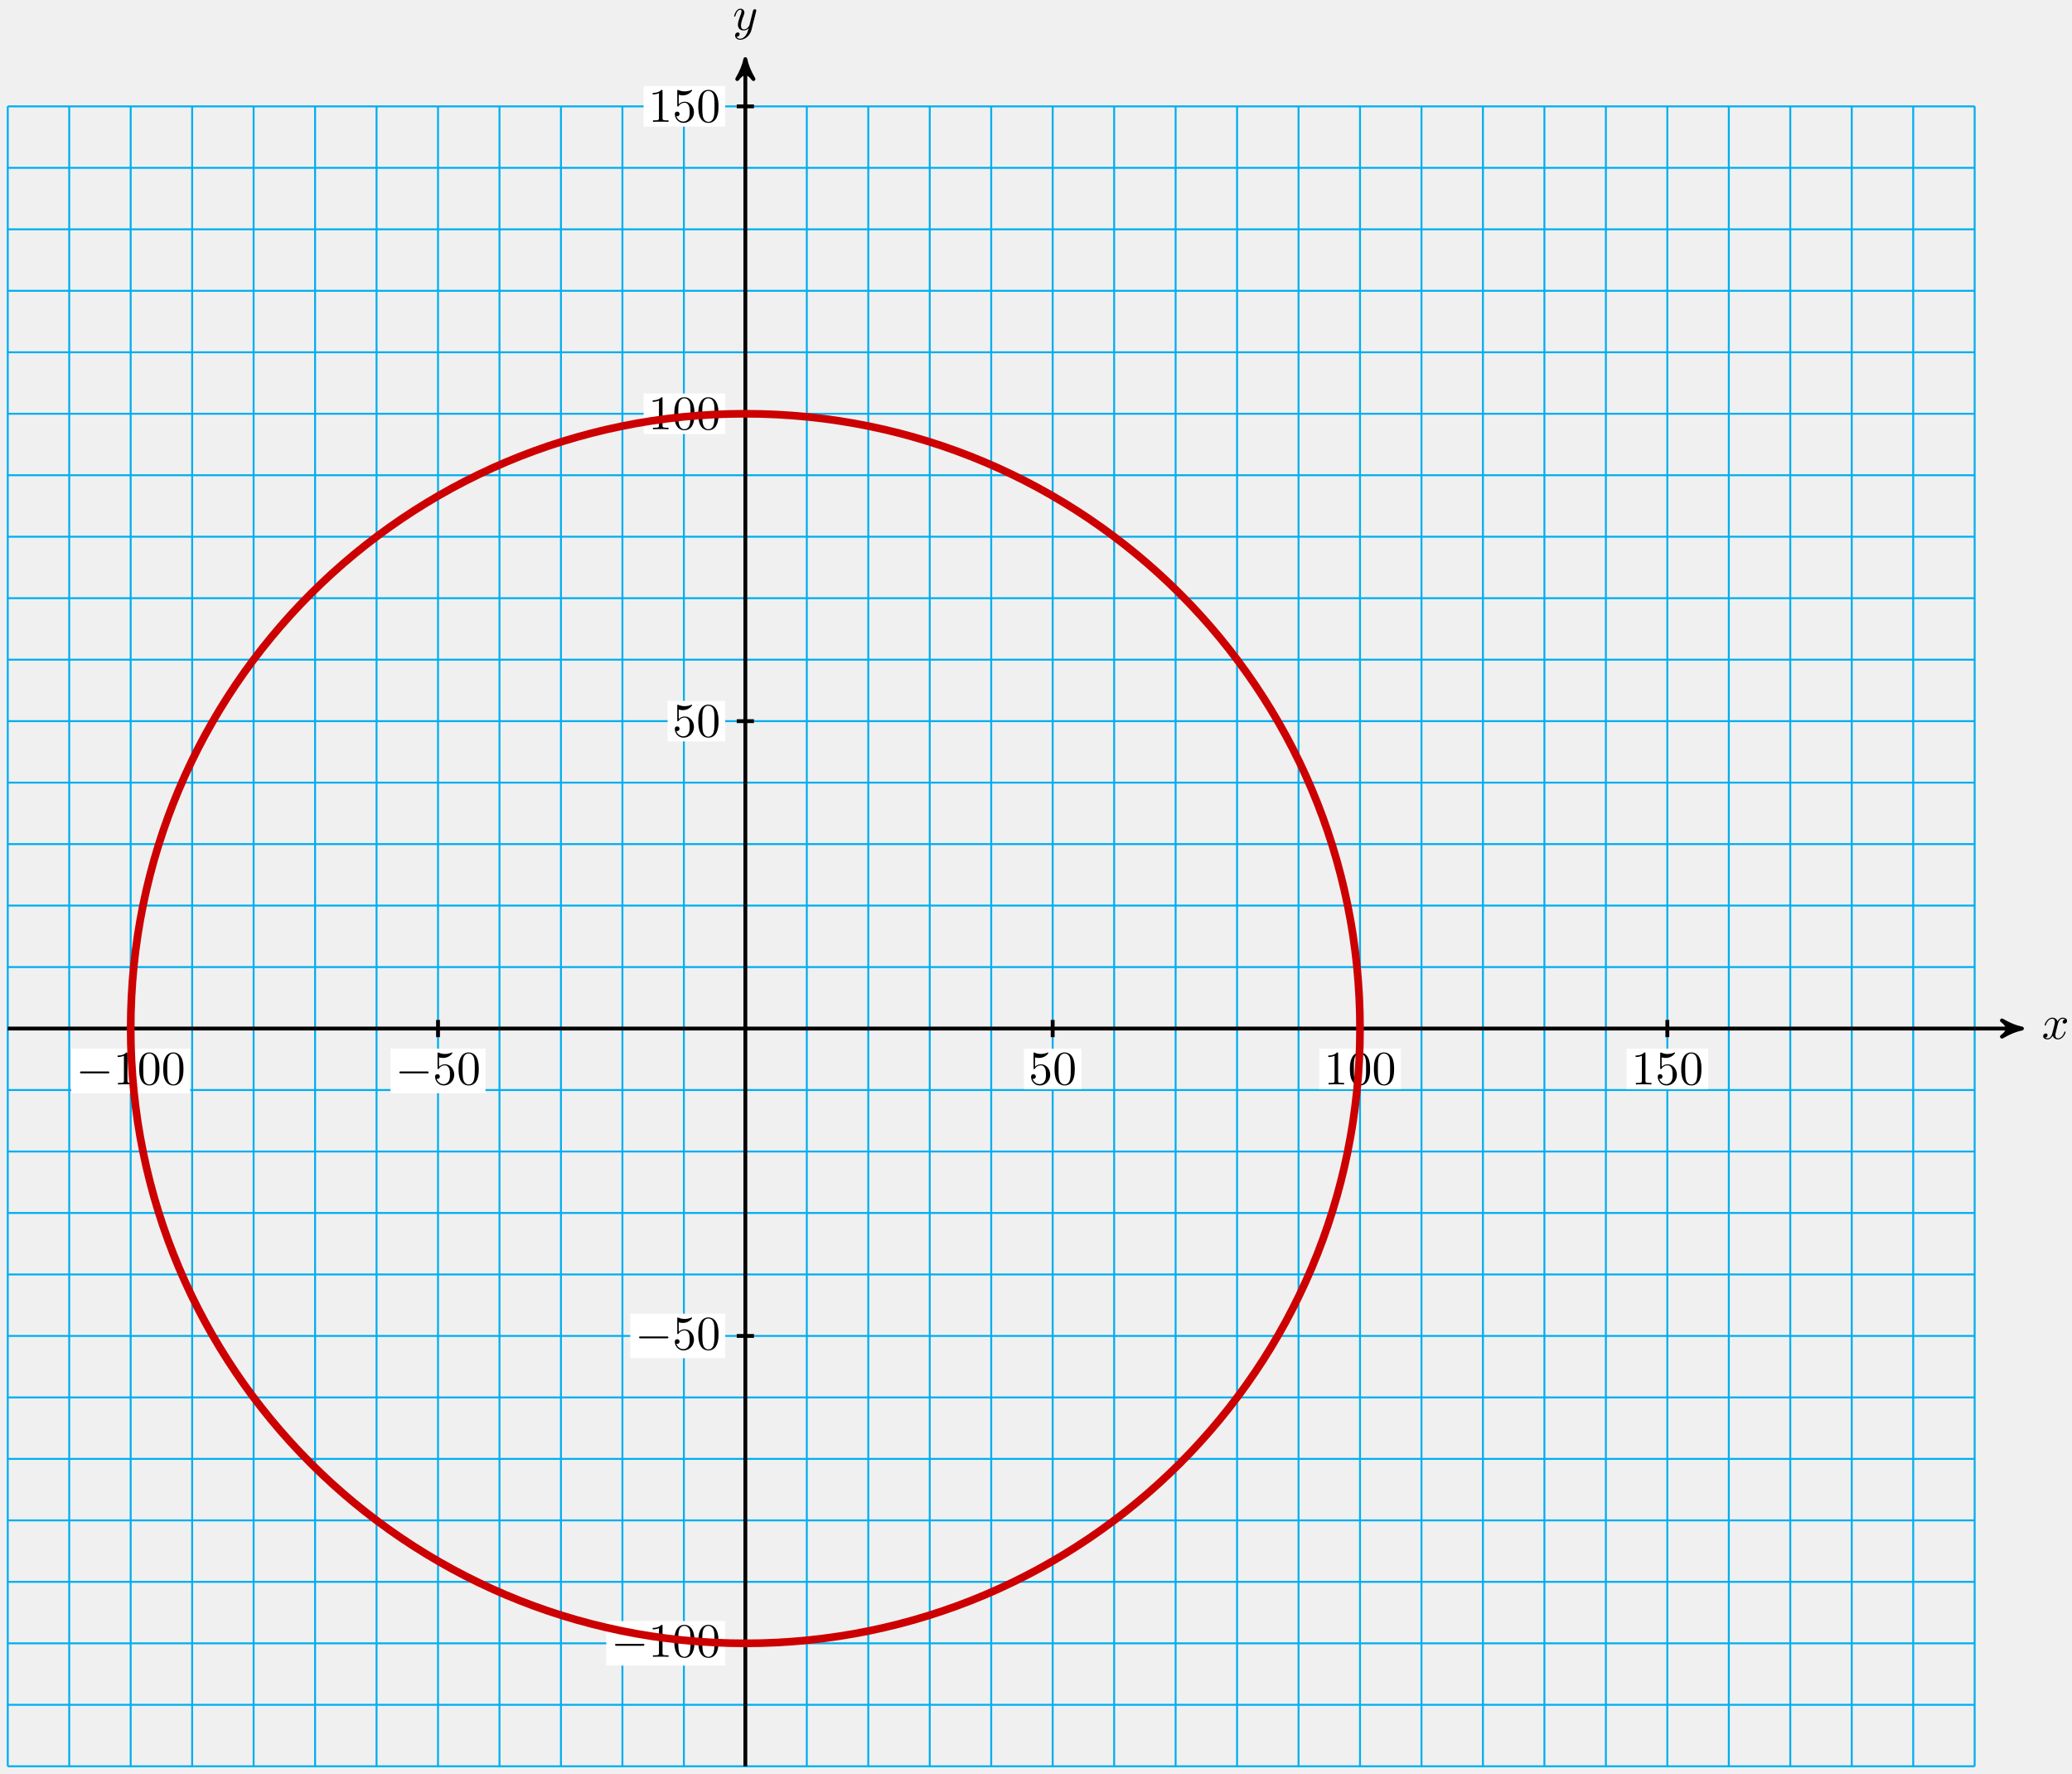
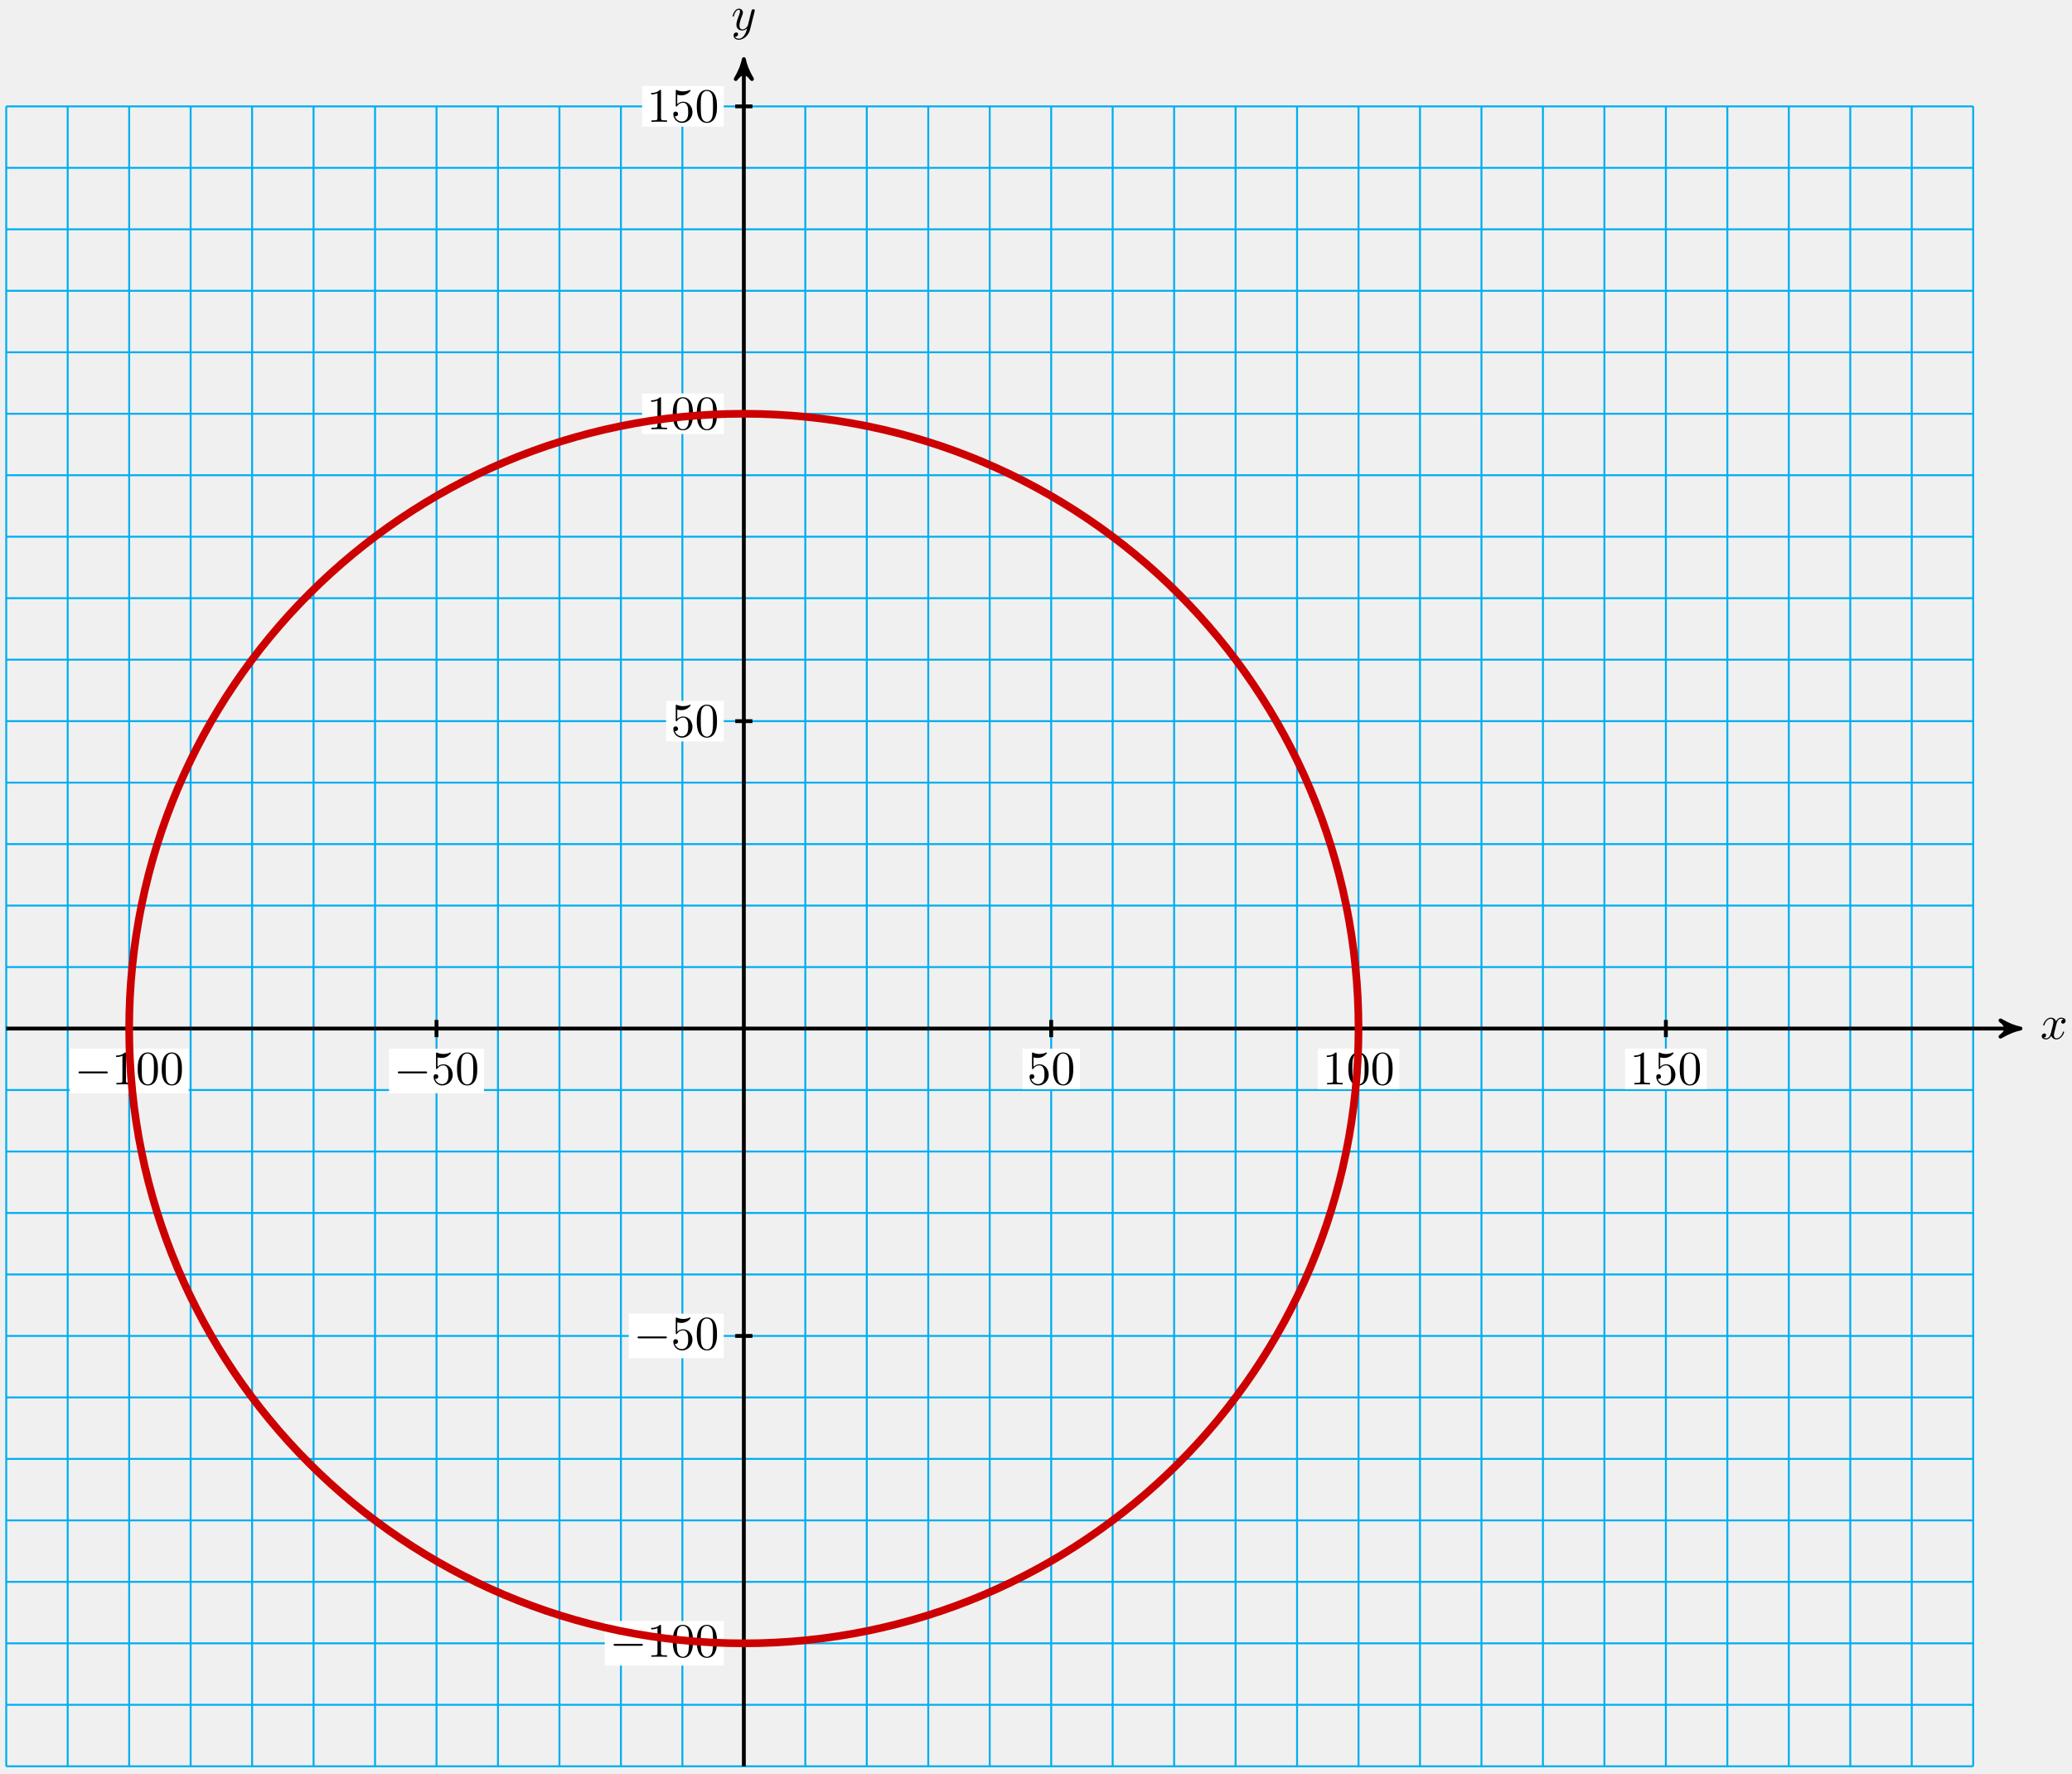
<svg xmlns="http://www.w3.org/2000/svg" xmlns:xlink="http://www.w3.org/1999/xlink" version="1.1" width="430" height="368" viewBox="0 0 430 368">
  <defs>
    <path id="font_1_1" d="M.334 .302C.34 .328 .363 .42 .433 .42 .438 .42 .462 .42 .483 .407 .455 .402 .435 .377 .435 .353 .435 .337 .446 .318 .473 .318 .495 .318 .527 .336 .527 .376 .527 .428 .468 .442 .434 .442 .376 .442 .341 .389 .329 .366 .304 .432 .25 .442 .221 .442 .117 .442 .06 .313 .06 .288 .06 .278 .07 .278 .072 .278 .08 .278 .083 .28 .085 .289 .119 .395 .185 .42 .219 .42 .238 .42 .273 .411 .273 .353 .273 .322 .256 .255 .219 .115 .203 .053 .168 .011 .124 .011 .118 .011 .095 .011 .074 .024 .099 .029 .121 .05 .121 .078 .121 .105 .099 .113 .084 .113 .054 .113 .029 .087 .029 .055 .029 .009 .079-.011 .123-.011 .189-.011 .225 .059 .228 .065 .24 .028 .276-.011 .336-.011 .439-.011 .496 .118 .496 .143 .496 .153 .487 .153 .484 .153 .475 .153 .473 .149 .471 .142 .438 .035 .37 .011 .338 .011 .299 .011 .283 .043 .283 .077 .283 .099 .289 .121 .3 .165L.334 .302Z" />
    <path id="font_1_2" d="M.486 .381C.49 .395 .49 .397 .49 .404 .49 .422 .476 .431 .461 .431 .451 .431 .435 .425 .426 .41 .424 .405 .416 .374 .412 .356 .405 .33 .398 .303 .392 .276L.347 .096C.343 .081 .3 .011 .234 .011 .183 .011 .172 .055 .172 .092 .172 .138 .189 .2 .223 .288 .239 .329 .243 .34 .243 .36 .243 .405 .211 .442 .161 .442 .066 .442 .029 .297 .029 .288 .029 .278 .039 .278 .041 .278 .051 .278 .052 .28 .057 .296 .084 .39 .124 .42 .158 .42 .166 .42 .183 .42 .183 .388 .183 .363 .173 .337 .166 .318 .126 .212 .108 .155 .108 .108 .108 .019 .171-.011 .23-.011 .269-.011 .303 .006 .331 .034 .318-.018 .306-.067 .266-.12 .24-.154 .202-.183 .156-.183 .142-.183 .097-.18 .08-.141 .096-.141 .109-.141 .123-.129 .133-.12 .143-.107 .143-.088 .143-.057 .116-.053 .106-.053 .083-.053 .05-.069 .05-.118 .05-.168 .094-.205 .156-.205 .259-.205 .362-.114 .39-.001L.486 .381Z" />
    <path id="font_2_1" d="M.659 .23C.676 .23 .694 .23 .694 .25 .694 .27 .676 .27 .659 .27H.118C.101 .27 .083 .27 .083 .25 .083 .23 .101 .23 .118 .23H.659Z" />
    <path id="font_3_2" d="M.294 .64C.294 .664 .294 .666 .271 .666 .209 .602 .121 .602 .089 .602V.571C.109 .571 .168 .571 .22 .597V.079C.22 .043 .217 .031 .127 .031H.095V0C.13 .003 .217 .003 .257 .003 .297 .003 .384 .003 .419 0V.031H.387C.297 .031 .294 .042 .294 .079V.64Z" />
    <path id="font_3_1" d="M.46 .32C.46 .4 .455 .48 .42 .554 .374 .65 .292 .666 .25 .666 .19 .666 .117 .64 .076 .547 .044 .478 .039 .4 .039 .32 .039 .245 .043 .155 .084 .079 .127-.002 .2-.022 .249-.022 .303-.022 .379-.001 .423 .094 .455 .163 .46 .241 .46 .32M.249-0C.21-0 .151 .025 .133 .121 .122 .181 .122 .273 .122 .332 .122 .396 .122 .462 .13 .516 .149 .635 .224 .644 .249 .644 .282 .644 .348 .626 .367 .527 .377 .471 .377 .395 .377 .332 .377 .257 .377 .189 .366 .125 .351 .03 .294-0 .249-0Z" />
    <path id="font_3_3" d="M.449 .2C.449 .319 .367 .419 .259 .419 .211 .419 .168 .403 .132 .368V.564C.152 .558 .185 .551 .217 .551 .34 .551 .41 .642 .41 .655 .41 .661 .407 .666 .4 .666 .399 .666 .397 .666 .392 .663 .372 .654 .323 .634 .256 .634 .216 .634 .17 .641 .123 .662 .115 .665 .113 .665 .111 .665 .101 .665 .101 .657 .101 .641V.344C.101 .326 .101 .318 .115 .318 .122 .318 .124 .321 .128 .327 .139 .343 .176 .397 .257 .397 .309 .397 .334 .351 .342 .333 .358 .296 .36 .257 .36 .207 .36 .172 .36 .112 .336 .07 .312 .031 .275 .006 .229 .006 .156 .006 .099 .058 .082 .117 .085 .116 .088 .115 .099 .115 .132 .115 .149 .14 .149 .164 .149 .188 .132 .213 .099 .213 .085 .213 .05 .206 .05 .16 .05 .074 .119-.022 .231-.022 .347-.022 .449 .073 .449 .2Z" />
  </defs>
-   <path transform="matrix(1,0,0,-1,154.682,213.408)" stroke-width=".399" stroke-linecap="butt" stroke-miterlimit="10" stroke-linejoin="miter" fill="none" stroke="#00aeef" d="M-153.072-153.072H255.12M-153.072-140.316H255.12M-153.072-127.56H255.12M-153.072-114.804H255.12M-153.072-102.048H255.12M-153.072-89.292H255.12M-153.072-76.536H255.12M-153.072-63.78H255.12M-153.072-51.024H255.12M-153.072-38.268H255.12M-153.072-25.512H255.12M-153.072-12.756H255.12M-153.072 0H255.12M-153.072 12.756H255.12M-153.072 25.512H255.12M-153.072 38.268H255.12M-153.072 51.024H255.12M-153.072 63.78H255.12M-153.072 76.536H255.12M-153.072 89.292H255.12M-153.072 102.048H255.12M-153.072 114.804H255.12M-153.072 127.56H255.12M-153.072 140.316H255.12M-153.072 153.072H255.12M-153.072 165.828H255.12M-153.072 178.584H255.12M-153.072 191.335H255.12M-153.072-153.072V191.34M-140.316-153.072V191.34M-127.56-153.072V191.34M-114.804-153.072V191.34M-102.048-153.072V191.34M-89.292-153.072V191.34M-76.536-153.072V191.34M-63.78-153.072V191.34M-51.024-153.072V191.34M-38.268-153.072V191.34M-25.512-153.072V191.34M-12.756-153.072V191.34M0-153.072V191.34M12.756-153.072V191.34M25.512-153.072V191.34M38.268-153.072V191.34M51.024-153.072V191.34M63.78-153.072V191.34M76.536-153.072V191.34M89.292-153.072V191.34M102.048-153.072V191.34M114.804-153.072V191.34M127.56-153.072V191.34M140.316-153.072V191.34M153.072-153.072V191.34M165.828-153.072V191.34M178.584-153.072V191.34M191.34-153.072V191.34M204.096-153.072V191.34M216.852-153.072V191.34M229.608-153.072V191.34M242.364-153.072V191.34M255.115-153.072V191.34M255.12 191.34" />
-   <path transform="matrix(1,0,0,-1,154.682,213.408)" stroke-width=".797" stroke-linecap="butt" stroke-miterlimit="10" stroke-linejoin="miter" fill="none" stroke="#000000" d="M-153.072 0H263.89" />
-   <path transform="matrix(1,0,0,-1,418.5718,213.408)" d="M1.036 0C-.259 .259-1.554 .777-3.108 1.684-1.554 .518-1.554-.518-3.108-1.684-1.554-.777-.259-.259 1.036 0Z" />
-   <path transform="matrix(1,0,0,-1,418.5718,213.408)" stroke-width=".797" stroke-linecap="butt" stroke-linejoin="round" fill="none" stroke="#000000" d="M1.036 0C-.259 .259-1.554 .777-3.108 1.684-1.554 .518-1.554-.518-3.108-1.684-1.554-.777-.259-.259 1.036 0Z" />
-   <use data-text="x" xlink:href="#font_1_1" transform="matrix(9.9626,0,0,-9.9626,423.725,215.553)" />
-   <path transform="matrix(1,0,0,-1,154.682,213.408)" stroke-width=".797" stroke-linecap="butt" stroke-miterlimit="10" stroke-linejoin="miter" fill="none" stroke="#000000" d="M0-153.072V200.11" />
-   <path transform="matrix(0,-1,-1,-0,154.682,13.29816)" d="M1.036 0C-.259 .259-1.554 .777-3.108 1.684-1.554 .518-1.554-.518-3.108-1.684-1.554-.777-.259-.259 1.036 0Z" />
-   <path transform="matrix(0,-1,-1,-0,154.682,13.29816)" stroke-width=".797" stroke-linecap="butt" stroke-linejoin="round" fill="none" stroke="#000000" d="M1.036 0C-.259 .259-1.554 .777-3.108 1.684-1.554 .518-1.554-.518-3.108-1.684-1.554-.777-.259-.259 1.036 0Z" />
-   <use data-text="y" xlink:href="#font_1_2" transform="matrix(9.9626,0,0,-9.9626,152.061,6.207001)" />
-   <path transform="matrix(1,0,0,-1,154.682,213.408)" stroke-width=".797" stroke-linecap="butt" stroke-miterlimit="10" stroke-linejoin="miter" fill="none" stroke="#000000" d="M-127.56 1.786V-1.786" />
-   <path transform="matrix(1,0,0,-1,154.682,213.408)" d="M-139.903-13.42H-115.217V-4.177H-139.903Z" fill="#ffffff" />
-   <use data-text="−" xlink:href="#font_2_1" transform="matrix(9.9626,0,0,-9.9626,15.776,225.002)" />
-   <use data-text="1" xlink:href="#font_3_2" transform="matrix(9.9626,0,0,-9.9626,23.52499,225.002)" />
-   <use data-text="0" xlink:href="#font_3_1" transform="matrix(9.9626,0,0,-9.9626,28.50629,225.002)" />
-   <use data-text="0" xlink:href="#font_3_1" transform="matrix(9.9626,0,0,-9.9626,33.48758,225.002)" />
-   <path transform="matrix(1,0,0,-1,154.682,213.408)" stroke-width=".797" stroke-linecap="butt" stroke-miterlimit="10" stroke-linejoin="miter" fill="none" stroke="#000000" d="M1.786-127.56H-1.786" />
-   <path transform="matrix(1,0,0,-1,154.682,213.408)" d="M-28.862-132.181H-4.177V-122.938H-28.862Z" fill="#ffffff" />
-   <use data-text="−" xlink:href="#font_2_1" transform="matrix(9.9626,0,0,-9.9626,126.816,343.763)" />
-   <use data-text="1" xlink:href="#font_3_2" transform="matrix(9.9626,0,0,-9.9626,134.565,343.763)" />
-   <use data-text="0" xlink:href="#font_3_1" transform="matrix(9.9626,0,0,-9.9626,139.5463,343.763)" />
-   <use data-text="0" xlink:href="#font_3_1" transform="matrix(9.9626,0,0,-9.9626,144.5276,343.763)" />
-   <path transform="matrix(1,0,0,-1,154.682,213.408)" stroke-width=".797" stroke-linecap="butt" stroke-miterlimit="10" stroke-linejoin="miter" fill="none" stroke="#000000" d="M-63.78 1.786V-1.786" />
-   <path transform="matrix(1,0,0,-1,154.682,213.408)" d="M-73.632-13.42H-53.928V-4.177H-73.632Z" fill="#ffffff" />
-   <use data-text="−" xlink:href="#font_2_1" transform="matrix(9.9626,0,0,-9.9626,82.04601,225.002)" />
-   <use data-text="5" xlink:href="#font_3_3" transform="matrix(9.9626,0,0,-9.9626,89.795,225.002)" />
-   <use data-text="0" xlink:href="#font_3_1" transform="matrix(9.9626,0,0,-9.9626,94.77629,225.002)" />
-   <path transform="matrix(1,0,0,-1,154.682,213.408)" stroke-width=".797" stroke-linecap="butt" stroke-miterlimit="10" stroke-linejoin="miter" fill="none" stroke="#000000" d="M1.786-63.78H-1.786" />
-   <path transform="matrix(1,0,0,-1,154.682,213.408)" d="M-23.881-68.401H-4.177V-59.158H-23.881Z" fill="#ffffff" />
-   <use data-text="−" xlink:href="#font_2_1" transform="matrix(9.9626,0,0,-9.9626,131.797,279.983)" />
-   <use data-text="5" xlink:href="#font_3_3" transform="matrix(9.9626,0,0,-9.9626,139.546,279.983)" />
-   <use data-text="0" xlink:href="#font_3_1" transform="matrix(9.9626,0,0,-9.9626,144.5273,279.983)" />
-   <path transform="matrix(1,0,0,-1,154.682,213.408)" stroke-width=".797" stroke-linecap="butt" stroke-miterlimit="10" stroke-linejoin="miter" fill="none" stroke="#000000" d="M63.78 1.786V-1.786" />
-   <path transform="matrix(1,0,0,-1,154.682,213.408)" d="M57.802-12.59H69.758V-4.177H57.802Z" fill="#ffffff" />
-   <use data-text="5" xlink:href="#font_3_3" transform="matrix(9.9626,0,0,-9.9626,213.48,225.002)" />
-   <use data-text="0" xlink:href="#font_3_1" transform="matrix(9.9626,0,0,-9.9626,218.4613,225.002)" />
-   <path transform="matrix(1,0,0,-1,154.682,213.408)" stroke-width=".797" stroke-linecap="butt" stroke-miterlimit="10" stroke-linejoin="miter" fill="none" stroke="#000000" d="M1.786 63.78H-1.786" />
-   <path transform="matrix(1,0,0,-1,154.682,213.408)" d="M-16.132 59.573H-4.177V67.986H-16.132Z" fill="#ffffff" />
-   <use data-text="5" xlink:href="#font_3_3" transform="matrix(9.9626,0,0,-9.9626,139.546,152.838)" />
-   <use data-text="0" xlink:href="#font_3_1" transform="matrix(9.9626,0,0,-9.9626,144.5273,152.838)" />
-   <path transform="matrix(1,0,0,-1,154.682,213.408)" stroke-width=".797" stroke-linecap="butt" stroke-miterlimit="10" stroke-linejoin="miter" fill="none" stroke="#000000" d="M127.56 1.786V-1.786" />
-   <path transform="matrix(1,0,0,-1,154.682,213.408)" d="M119.091-12.59H136.028V-4.177H119.091Z" fill="#ffffff" />
-   <use data-text="1" xlink:href="#font_3_2" transform="matrix(9.9626,0,0,-9.9626,274.77,225.002)" />
-   <use data-text="0" xlink:href="#font_3_1" transform="matrix(9.9626,0,0,-9.9626,279.7513,225.002)" />
-   <use data-text="0" xlink:href="#font_3_1" transform="matrix(9.9626,0,0,-9.9626,284.7326,225.002)" />
-   <path transform="matrix(1,0,0,-1,154.682,213.408)" stroke-width=".797" stroke-linecap="butt" stroke-miterlimit="10" stroke-linejoin="miter" fill="none" stroke="#000000" d="M1.786 127.56H-1.786" />
-   <path transform="matrix(1,0,0,-1,154.682,213.408)" d="M-21.114 123.353H-4.177V131.766H-21.114Z" fill="#ffffff" />
-   <use data-text="1" xlink:href="#font_3_2" transform="matrix(9.9626,0,0,-9.9626,134.565,89.05801)" />
-   <use data-text="0" xlink:href="#font_3_1" transform="matrix(9.9626,0,0,-9.9626,139.5463,89.05801)" />
-   <use data-text="0" xlink:href="#font_3_1" transform="matrix(9.9626,0,0,-9.9626,144.5276,89.05801)" />
-   <path transform="matrix(1,0,0,-1,154.682,213.408)" stroke-width=".797" stroke-linecap="butt" stroke-miterlimit="10" stroke-linejoin="miter" fill="none" stroke="#000000" d="M191.34 1.786V-1.786" />
-   <path transform="matrix(1,0,0,-1,154.682,213.408)" d="M182.871-12.59H199.808V-4.177H182.871Z" fill="#ffffff" />
-   <use data-text="1" xlink:href="#font_3_2" transform="matrix(9.9626,0,0,-9.9626,338.55,225.002)" />
-   <use data-text="5" xlink:href="#font_3_3" transform="matrix(9.9626,0,0,-9.9626,343.5313,225.002)" />
-   <use data-text="0" xlink:href="#font_3_1" transform="matrix(9.9626,0,0,-9.9626,348.5126,225.002)" />
-   <path transform="matrix(1,0,0,-1,154.682,213.408)" stroke-width=".797" stroke-linecap="butt" stroke-miterlimit="10" stroke-linejoin="miter" fill="none" stroke="#000000" d="M1.786 191.34H-1.786" />
-   <path transform="matrix(1,0,0,-1,154.682,213.408)" d="M-21.114 187.133H-4.177V195.546H-21.114Z" fill="#ffffff" />
-   <use data-text="1" xlink:href="#font_3_2" transform="matrix(9.9626,0,0,-9.9626,134.565,25.27901)" />
-   <use data-text="5" xlink:href="#font_3_3" transform="matrix(9.9626,0,0,-9.9626,139.5463,25.27901)" />
-   <use data-text="0" xlink:href="#font_3_1" transform="matrix(9.9626,0,0,-9.9626,144.5276,25.27901)" />
-   <path transform="matrix(1,0,0,-1,154.682,213.408)" stroke-width="1.594" stroke-linecap="butt" stroke-miterlimit="10" stroke-linejoin="miter" fill="none" stroke="#cc0000" d="M127.56 0C127.56 70.45 70.45 127.56 0 127.56-70.45 127.56-127.56 70.45-127.56 0-127.56-70.45-70.45-127.56 0-127.56 70.45-127.56 127.56-70.45 127.56 0ZM0 0" />
+   <path transform="matrix(1.00003,0,0,-1,154.3701,213.408)" stroke-width=".399" stroke-linecap="butt" stroke-miterlimit="10" stroke-linejoin="miter" fill="none" stroke="#00aeef" d="M-153.072-153.072H255.12M-153.072-140.316H255.12M-153.072-127.56H255.12M-153.072-114.804H255.12M-153.072-102.048H255.12M-153.072-89.292H255.12M-153.072-76.536H255.12M-153.072-63.78H255.12M-153.072-51.024H255.12M-153.072-38.268H255.12M-153.072-25.512H255.12M-153.072-12.756H255.12M-153.072 0H255.12M-153.072 12.756H255.12M-153.072 25.512H255.12M-153.072 38.268H255.12M-153.072 51.024H255.12M-153.072 63.78H255.12M-153.072 76.536H255.12M-153.072 89.292H255.12M-153.072 102.048H255.12M-153.072 114.804H255.12M-153.072 127.56H255.12M-153.072 140.316H255.12M-153.072 153.072H255.12M-153.072 165.828H255.12M-153.072 178.584H255.12M-153.072 191.335H255.12M-153.072-153.072V191.34M-140.316-153.072V191.34M-127.56-153.072V191.34M-114.804-153.072V191.34M-102.048-153.072V191.34M-89.292-153.072V191.34M-76.536-153.072V191.34M-63.78-153.072V191.34M-51.024-153.072V191.34M-38.268-153.072V191.34M-25.512-153.072V191.34M-12.756-153.072V191.34M0-153.072V191.34M12.756-153.072V191.34M25.512-153.072V191.34M38.268-153.072V191.34M51.024-153.072V191.34M63.78-153.072V191.34M76.536-153.072V191.34M89.292-153.072V191.34M102.048-153.072V191.34M114.804-153.072V191.34M127.56-153.072V191.34M140.316-153.072V191.34M153.072-153.072V191.34M165.828-153.072V191.34M178.584-153.072V191.34M191.34-153.072V191.34M204.096-153.072V191.34M216.852-153.072V191.34M229.608-153.072V191.34M242.364-153.072V191.34M255.115-153.072V191.34M255.12 191.34" />
+   <path transform="matrix(1.00003,0,0,-1,154.3701,213.408)" stroke-width=".797" stroke-linecap="butt" stroke-miterlimit="10" stroke-linejoin="miter" fill="none" stroke="#000000" d="M-153.072 0H263.89" />
+   <path transform="matrix(1.00003,0,0,-1,418.2678,213.408)" d="M1.036 0C-.259 .259-1.554 .777-3.108 1.684-1.554 .518-1.554-.518-3.108-1.684-1.554-.777-.259-.259 1.036 0Z" />
+   <path transform="matrix(1.00003,0,0,-1,418.2678,213.408)" stroke-width=".797" stroke-linecap="butt" stroke-linejoin="round" fill="none" stroke="#000000" d="M1.036 0C-.259 .259-1.554 .777-3.108 1.684-1.554 .518-1.554-.518-3.108-1.684-1.554-.777-.259-.259 1.036 0Z" />
+   <use data-text="x" xlink:href="#font_1_1" transform="matrix(9.962899,0,0,-9.9626,423.4212,215.553)" />
+   <path transform="matrix(1.00003,0,0,-1,154.3701,213.408)" stroke-width=".797" stroke-linecap="butt" stroke-miterlimit="10" stroke-linejoin="miter" fill="none" stroke="#000000" d="M0-153.072V200.11" />
+   <path transform="matrix(0,-1,-1.00003,-0,154.3701,13.29816)" d="M1.036 0C-.259 .259-1.554 .777-3.108 1.684-1.554 .518-1.554-.518-3.108-1.684-1.554-.777-.259-.259 1.036 0Z" />
+   <path transform="matrix(0,-1,-1.00003,-0,154.3701,13.29816)" stroke-width=".797" stroke-linecap="butt" stroke-linejoin="round" fill="none" stroke="#000000" d="M1.036 0C-.259 .259-1.554 .777-3.108 1.684-1.554 .518-1.554-.518-3.108-1.684-1.554-.777-.259-.259 1.036 0Z" />
+   <use data-text="y" xlink:href="#font_1_2" transform="matrix(9.962899,0,0,-9.9626,151.749,6.207001)" />
+   <path transform="matrix(1.00003,0,0,-1,154.3701,213.408)" stroke-width=".797" stroke-linecap="butt" stroke-miterlimit="10" stroke-linejoin="miter" fill="none" stroke="#000000" d="M-127.56 1.786V-1.786" />
+   <path transform="matrix(1.00003,0,0,-1,154.3701,213.408)" d="M-139.903-13.42H-115.217V-4.177H-139.903Z" fill="#ffffff" />
+   <use data-text="−" xlink:href="#font_2_1" transform="matrix(9.962899,0,0,-9.9626,15.45993,225.002)" />
+   <use data-text="1" xlink:href="#font_3_2" transform="matrix(9.962899,0,0,-9.9626,23.20917,225.002)" />
+   <use data-text="0" xlink:href="#font_3_1" transform="matrix(9.962899,0,0,-9.9626,28.1906,225.002)" />
+   <use data-text="0" xlink:href="#font_3_1" transform="matrix(9.962899,0,0,-9.9626,33.17204,225.002)" />
+   <path transform="matrix(1.00003,0,0,-1,154.3701,213.408)" stroke-width=".797" stroke-linecap="butt" stroke-miterlimit="10" stroke-linejoin="miter" fill="none" stroke="#000000" d="M1.786-127.56H-1.786" />
+   <path transform="matrix(1.00003,0,0,-1,154.3701,213.408)" d="M-28.862-132.181H-4.177V-122.938H-28.862Z" fill="#ffffff" />
+   <use data-text="−" xlink:href="#font_2_1" transform="matrix(9.962899,0,0,-9.9626,126.5033,343.763)" />
+   <use data-text="1" xlink:href="#font_3_2" transform="matrix(9.962899,0,0,-9.9626,134.2525,343.763)" />
+   <use data-text="0" xlink:href="#font_3_1" transform="matrix(9.962899,0,0,-9.9626,139.2339,343.763)" />
+   <use data-text="0" xlink:href="#font_3_1" transform="matrix(9.962899,0,0,-9.9626,144.2154,343.763)" />
+   <path transform="matrix(1.00003,0,0,-1,154.3701,213.408)" stroke-width=".797" stroke-linecap="butt" stroke-miterlimit="10" stroke-linejoin="miter" fill="none" stroke="#000000" d="M-63.78 1.786V-1.786" />
+   <path transform="matrix(1.00003,0,0,-1,154.3701,213.408)" d="M-73.632-13.42H-53.928V-4.177H-73.632Z" fill="#ffffff" />
+   <use data-text="−" xlink:href="#font_2_1" transform="matrix(9.962899,0,0,-9.9626,81.73192,225.002)" />
+   <use data-text="5" xlink:href="#font_3_3" transform="matrix(9.962899,0,0,-9.9626,89.48116,225.002)" />
+   <use data-text="0" xlink:href="#font_3_1" transform="matrix(9.962899,0,0,-9.9626,94.46259,225.002)" />
+   <path transform="matrix(1.00003,0,0,-1,154.3701,213.408)" stroke-width=".797" stroke-linecap="butt" stroke-miterlimit="10" stroke-linejoin="miter" fill="none" stroke="#000000" d="M1.786-63.78H-1.786" />
+   <path transform="matrix(1.00003,0,0,-1,154.3701,213.408)" d="M-23.881-68.401H-4.177V-59.158H-23.881Z" fill="#ffffff" />
+   <use data-text="−" xlink:href="#font_2_1" transform="matrix(9.962899,0,0,-9.9626,131.4844,279.983)" />
+   <use data-text="5" xlink:href="#font_3_3" transform="matrix(9.962899,0,0,-9.9626,139.2337,279.983)" />
+   <use data-text="0" xlink:href="#font_3_1" transform="matrix(9.962899,0,0,-9.9626,144.2151,279.983)" />
+   <path transform="matrix(1.00003,0,0,-1,154.3701,213.408)" stroke-width=".797" stroke-linecap="butt" stroke-miterlimit="10" stroke-linejoin="miter" fill="none" stroke="#000000" d="M63.78 1.786V-1.786" />
+   <path transform="matrix(1.00003,0,0,-1,154.3701,213.408)" d="M57.802-12.59H69.758V-4.177H57.802Z" fill="#ffffff" />
+   <use data-text="5" xlink:href="#font_3_3" transform="matrix(9.962899,0,0,-9.9626,213.1699,225.002)" />
+   <use data-text="0" xlink:href="#font_3_1" transform="matrix(9.962899,0,0,-9.9626,218.1513,225.002)" />
+   <path transform="matrix(1.00003,0,0,-1,154.3701,213.408)" stroke-width=".797" stroke-linecap="butt" stroke-miterlimit="10" stroke-linejoin="miter" fill="none" stroke="#000000" d="M1.786 63.78H-1.786" />
+   <path transform="matrix(1.00003,0,0,-1,154.3701,213.408)" d="M-16.132 59.573H-4.177V67.986H-16.132Z" fill="#ffffff" />
+   <use data-text="5" xlink:href="#font_3_3" transform="matrix(9.962899,0,0,-9.9626,139.2337,152.838)" />
+   <use data-text="0" xlink:href="#font_3_1" transform="matrix(9.962899,0,0,-9.9626,144.2151,152.838)" />
+   <path transform="matrix(1.00003,0,0,-1,154.3701,213.408)" stroke-width=".797" stroke-linecap="butt" stroke-miterlimit="10" stroke-linejoin="miter" fill="none" stroke="#000000" d="M127.56 1.786V-1.786" />
+   <path transform="matrix(1.00003,0,0,-1,154.3701,213.408)" d="M119.091-12.59H136.028V-4.177H119.091Z" fill="#ffffff" />
+   <use data-text="1" xlink:href="#font_3_2" transform="matrix(9.962899,0,0,-9.9626,274.4617,225.002)" />
+   <use data-text="0" xlink:href="#font_3_1" transform="matrix(9.962899,0,0,-9.9626,279.4432,225.002)" />
+   <use data-text="0" xlink:href="#font_3_1" transform="matrix(9.962899,0,0,-9.9626,284.4246,225.002)" />
+   <path transform="matrix(1.00003,0,0,-1,154.3701,213.408)" stroke-width=".797" stroke-linecap="butt" stroke-miterlimit="10" stroke-linejoin="miter" fill="none" stroke="#000000" d="M1.786 127.56H-1.786" />
+   <path transform="matrix(1.00003,0,0,-1,154.3701,213.408)" d="M-21.114 123.353H-4.177V131.766H-21.114Z" fill="#ffffff" />
+   <use data-text="1" xlink:href="#font_3_2" transform="matrix(9.962899,0,0,-9.9626,134.2525,89.05801)" />
+   <use data-text="0" xlink:href="#font_3_1" transform="matrix(9.962899,0,0,-9.9626,139.2339,89.05801)" />
+   <use data-text="0" xlink:href="#font_3_1" transform="matrix(9.962899,0,0,-9.9626,144.2154,89.05801)" />
+   <path transform="matrix(1.00003,0,0,-1,154.3701,213.408)" stroke-width=".797" stroke-linecap="butt" stroke-miterlimit="10" stroke-linejoin="miter" fill="none" stroke="#000000" d="M191.34 1.786V-1.786" />
+   <path transform="matrix(1.00003,0,0,-1,154.3701,213.408)" d="M182.871-12.59H199.808V-4.177H182.871Z" fill="#ffffff" />
+   <use data-text="1" xlink:href="#font_3_2" transform="matrix(9.962899,0,0,-9.9626,338.2436,225.002)" />
+   <use data-text="5" xlink:href="#font_3_3" transform="matrix(9.962899,0,0,-9.9626,343.2251,225.002)" />
+   <use data-text="0" xlink:href="#font_3_1" transform="matrix(9.962899,0,0,-9.9626,348.2065,225.002)" />
+   <path transform="matrix(1.00003,0,0,-1,154.3701,213.408)" stroke-width=".797" stroke-linecap="butt" stroke-miterlimit="10" stroke-linejoin="miter" fill="none" stroke="#000000" d="M1.786 191.34H-1.786" />
+   <path transform="matrix(1.00003,0,0,-1,154.3701,213.408)" d="M-21.114 187.133H-4.177V195.546H-21.114Z" fill="#ffffff" />
+   <use data-text="1" xlink:href="#font_3_2" transform="matrix(9.962899,0,0,-9.9626,134.2525,25.27901)" />
+   <use data-text="5" xlink:href="#font_3_3" transform="matrix(9.962899,0,0,-9.9626,139.2339,25.27901)" />
+   <use data-text="0" xlink:href="#font_3_1" transform="matrix(9.962899,0,0,-9.9626,144.2154,25.27901)" />
+   <path transform="matrix(1.00003,0,0,-1,154.3701,213.408)" stroke-width="1.594" stroke-linecap="butt" stroke-miterlimit="10" stroke-linejoin="miter" fill="none" stroke="#cc0000" d="M127.56 0C127.56 70.45 70.45 127.56 0 127.56-70.45 127.56-127.56 70.45-127.56 0-127.56-70.45-70.45-127.56 0-127.56 70.45-127.56 127.56-70.45 127.56 0ZM0 0" />
</svg>
